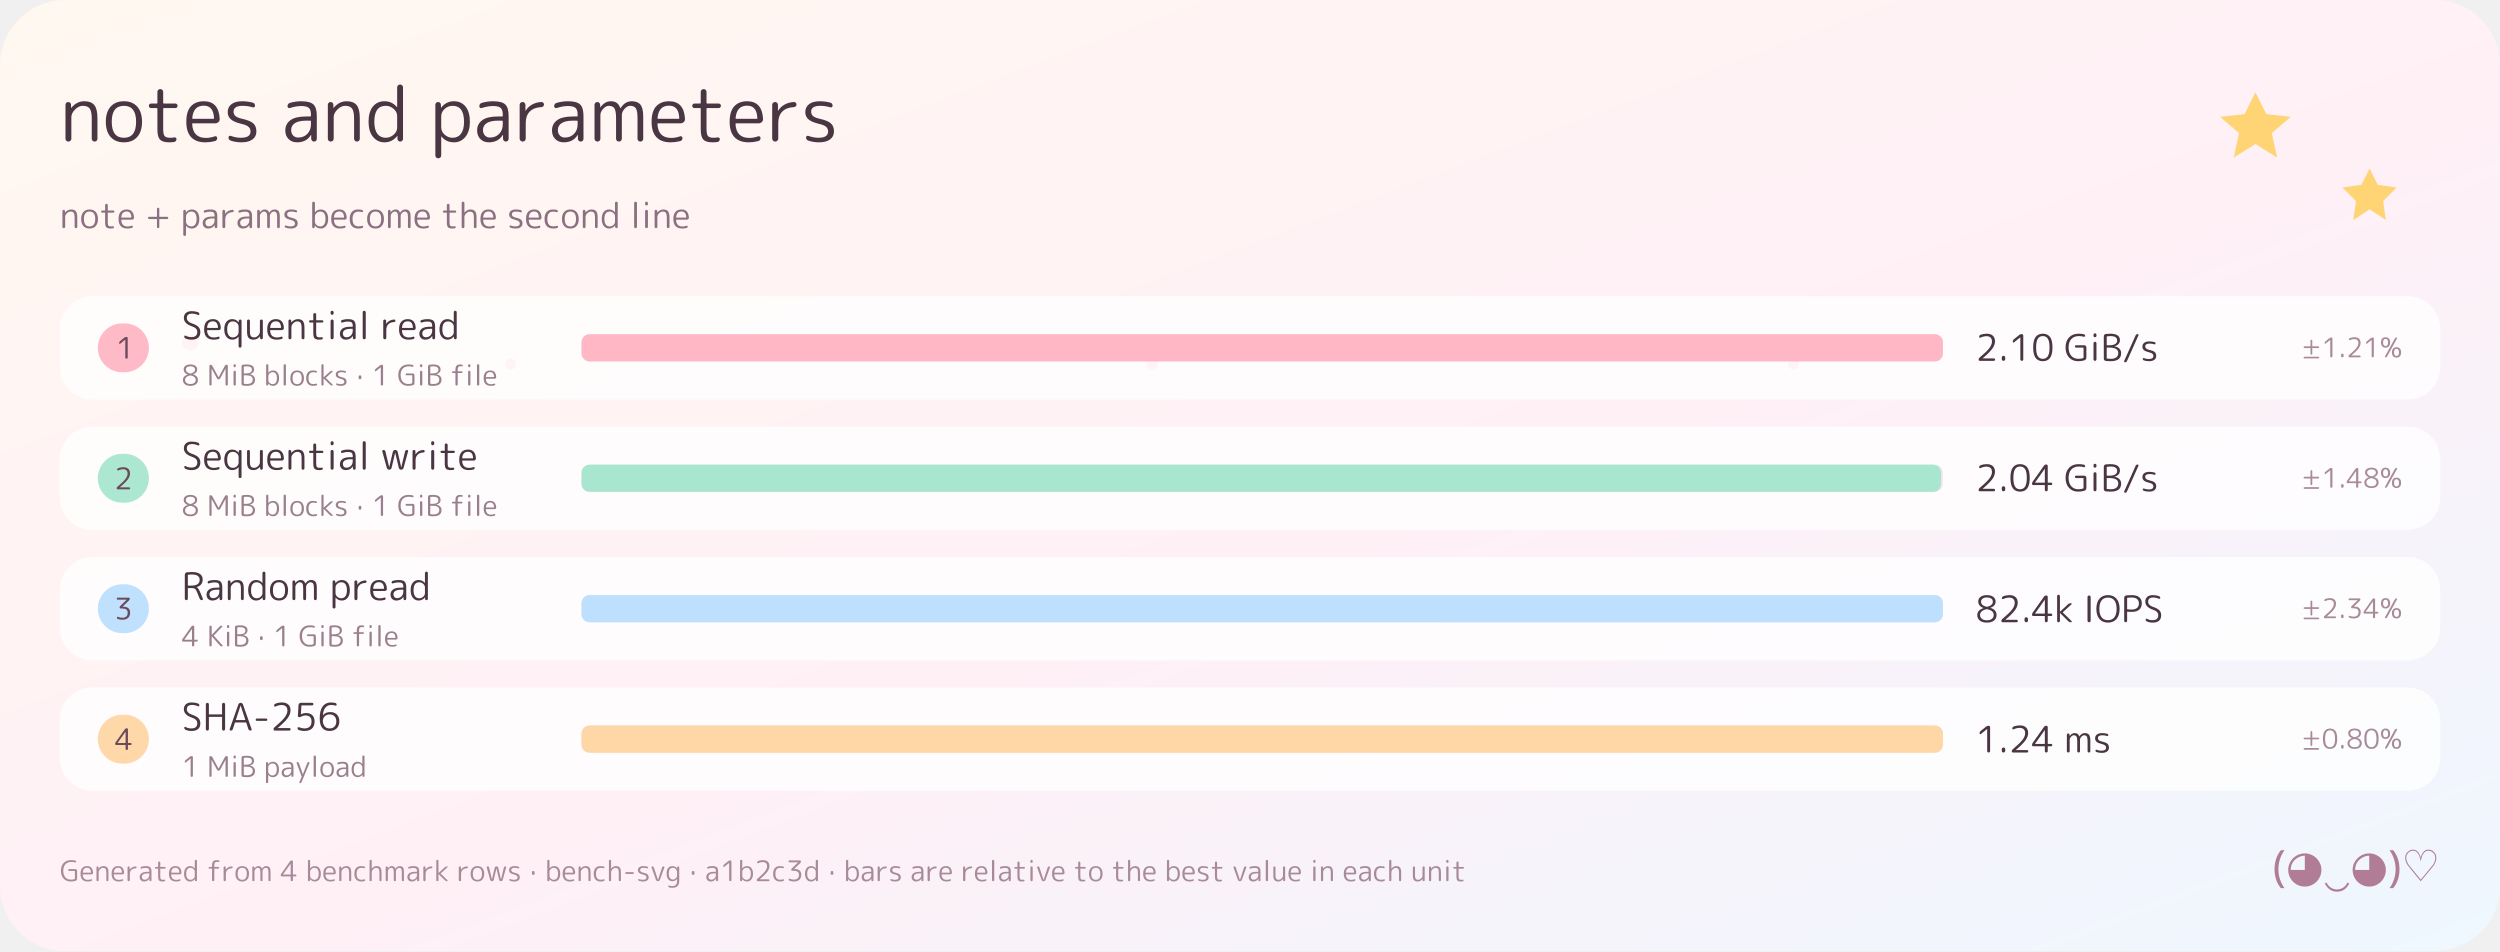
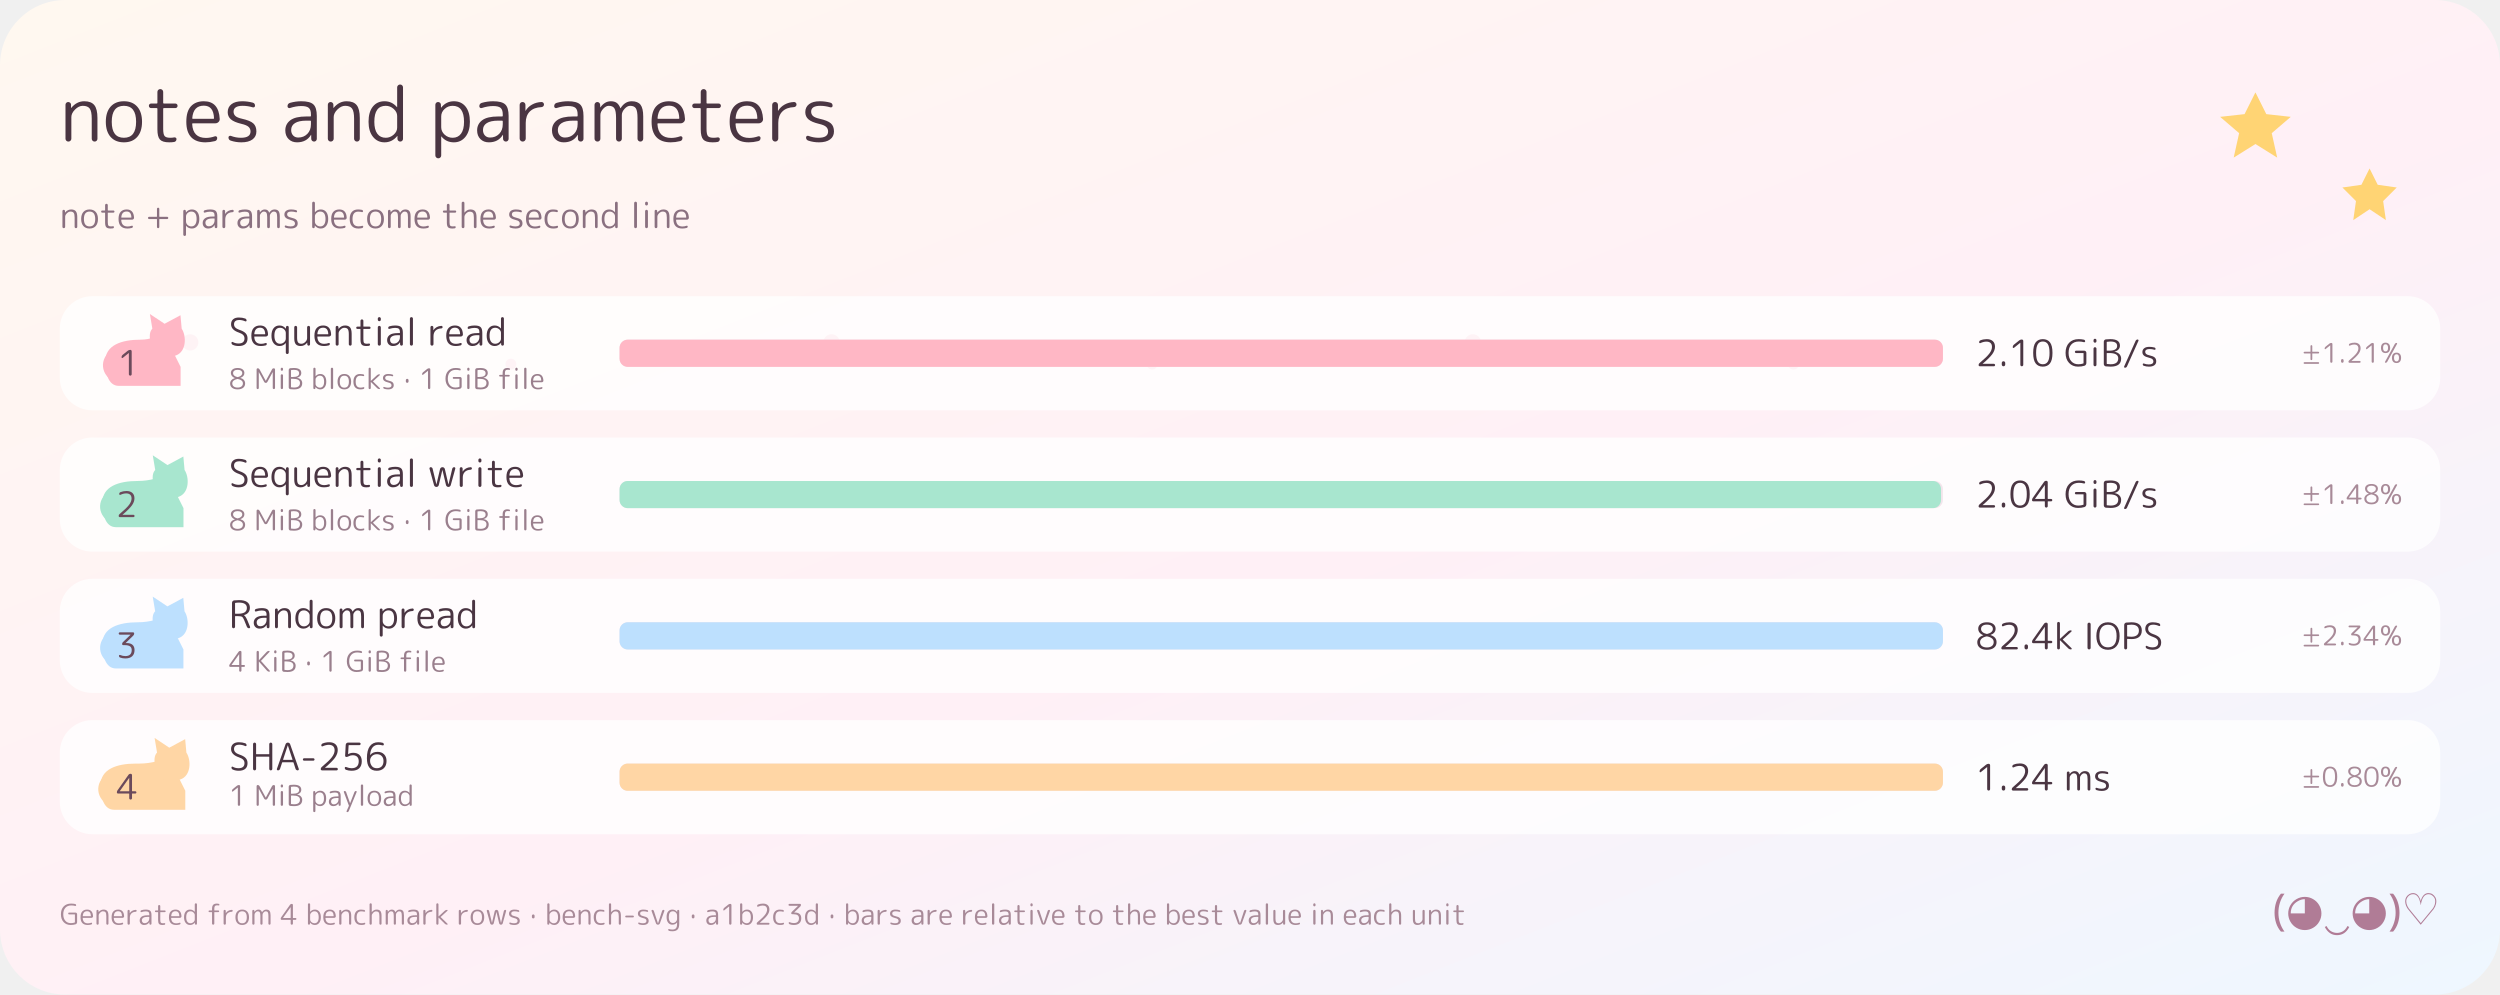
- <svg xmlns="http://www.w3.org/2000/svg" width="920" height="350" viewBox="0 0 920 350" role="img" aria-label="notes and parameters">
+ <svg xmlns="http://www.w3.org/2000/svg" width="920" height="366" viewBox="0 0 920 366" role="img" aria-label="notes and parameters">
  <defs>
    <path id="g0" d="M140.5 11Q129 0 113 0Q97 0 86 11Q75 22 75 38L75 484Q75 499 85.5 509.5Q96 520 111 520Q126 520 137 509.5Q148 499 148 484L148 443Q148 442 149 442Q150 442 151 443Q223 530 322 530Q413 530 454 479Q495 428 495 310L495 38Q495 22 484.5 11Q474 0 458 0Q442 0 431 11Q420 22 420 38L420 300Q420 399 393 434.5Q366 470 302 470Q250 470 201 421.5Q152 373 152 322L152 38Q152 22 140.5 11Z" />
    <path id="g1" d="M438 260Q438 470 278 470Q118 470 118 260Q118 50 278 50Q438 50 438 260ZM453 61Q390 -10 278 -10Q166 -10 103 61Q40 132 40 260Q40 388 103 459Q166 530 278 530Q390 530 453 459Q516 388 516 260Q516 132 453 61Z" />
    <path id="g2" d="M80 440Q67 440 58.5 448.5Q50 457 50 470Q50 483 58.5 491.5Q67 500 80 500L153 500Q162 500 162 509L162 652Q162 668 173 679Q184 690 200 690Q216 690 227 679Q238 668 238 652L238 509Q238 500 247 500L397 500Q410 500 418.5 491.5Q427 483 427 470Q427 457 418.5 448.5Q410 440 397 440L247 440Q238 440 238 431L238 167Q238 95 257 72.5Q276 50 330 50Q362 50 383 55Q394 57 403.5 50.5Q413 44 413 33Q413 19 404.5 8Q396 -3 383 -5Q357 -10 317 -10Q229 -10 195.5 26.5Q162 63 162 160L162 431Q162 440 153 440Z" />
    <path id="g3" d="M270 472Q131 472 118 307Q118 299 127 299L396 299Q404 299 404 307Q398 472 270 472ZM291 -10Q168 -10 104 57.5Q40 125 40 260Q40 399 101.5 464.5Q163 530 270 530Q467 530 479 297Q480 273 462.5 256.5Q445 240 421 240L125 240Q117 240 117 231Q126 48 298 48Q355 48 415 69Q426 73 436 66.5Q446 60 446 48Q446 14 415 6Q351 -10 291 -10Z" />
    <path id="g4" d="M240 233Q143 256 101.5 292.5Q60 329 60 387Q60 453 109.5 491.5Q159 530 251 530Q320 530 388 512Q419 504 419 471Q419 459 410 453Q401 447 389 450Q323 470 257 470Q137 470 137 393Q137 359 161 336.5Q185 314 248 300Q356 276 396.5 239Q437 202 437 133Q437 66 385.5 28Q334 -10 240 -10Q167 -10 101 12Q70 22 70 55Q70 66 80 72.5Q90 79 101 75Q166 50 234 50Q360 50 360 133Q360 169 334.5 193Q309 217 240 233Z" />
    <path id="g6" d="M327 275Q228 275 177.5 243Q127 211 127 153Q127 108 152.5 80.5Q178 53 220 53Q292 53 339.5 101Q387 149 387 228L387 266Q387 275 378 275ZM204 -10Q136 -10 93 33Q50 76 50 147Q50 230 116 280Q182 330 327 330L378 330Q387 330 387 338L387 357Q387 418 359 442.5Q331 467 260 467Q191 467 111 441Q99 437 89 444Q79 451 79 464Q79 499 112 509Q186 530 260 530Q375 530 419.5 488Q464 446 464 337L464 36Q464 21 453.5 10.5Q443 0 428 0Q413 0 402 10.5Q391 21 391 36L390 88Q390 89 389 89Q387 89 387 87Q328 -10 204 -10Z" />
    <path id="g7" d="M271 470Q121 470 121 260Q121 156 160.5 103Q200 50 271 50Q329 50 375 90.5Q421 131 421 183L421 337Q421 388 375.5 429Q330 470 271 470ZM255 -10Q162 -10 103.5 62.5Q45 135 45 260Q45 389 101.5 459.5Q158 530 255 530Q353 530 418 453Q419 452 420 452Q421 452 421 453L421 712Q421 728 432.5 739Q444 750 460 750Q476 750 487 739Q498 728 498 712L498 36Q498 21 487.5 10.5Q477 0 462 0Q447 0 436 10.5Q425 21 425 36L425 73Q425 74 424 74Q423 74 422 73Q355 -10 255 -10Z" />
    <path id="g8" d="M152 331L152 189Q152 132 197 91Q242 50 302 50Q373 50 412.5 103.5Q452 157 452 260Q452 470 302 470Q241 470 196.5 428.5Q152 387 152 331ZM141 -209Q130 -220 114 -220Q98 -220 86.5 -209Q75 -198 75 -182L75 484Q75 499 85.5 509.5Q96 520 111 520Q126 520 137 509.5Q148 499 148 484L149 446Q149 445 150 445L152 447Q218 530 319 530Q416 530 472.5 459.5Q529 389 529 260Q529 135 470.5 62.5Q412 -10 319 -10Q217 -10 155 67Q154 68 153 68Q152 68 152 67L152 -182Q152 -198 141 -209Z" />
    <path id="g9" d="M143.5 12Q132 0 115 0Q98 0 86.5 12Q75 24 75 40L75 482Q75 498 86 509Q97 520 113 520Q129 520 140 509Q151 498 151 482L151 405Q151 404 152 404Q154 404 154 406Q184 456 238.5 486.5Q293 517 361 520Q375 521 385 511Q395 501 395 487Q395 474 385.5 464Q376 454 362 453Q263 449 209 395.5Q155 342 155 246L155 40Q155 24 143.5 12Z" />
    <path id="g10" d="M141 11Q130 0 114 0Q98 0 86.5 11Q75 22 75 38L75 483Q75 498 86 509Q97 520 112 520Q127 520 138 509Q149 498 149 483L150 450Q150 449 151 449Q153 449 153 451Q210 530 289 530Q337 530 366.5 509Q396 488 415 439Q415 437 416 437Q418 437 418 439Q474 530 564 530Q644 530 679.5 484Q715 438 715 330L715 38Q715 22 704.5 11Q694 0 678 0Q662 0 651 11Q640 22 640 38L640 310Q640 403 618.5 436.5Q597 470 543 470Q506 470 470 430.5Q434 391 434 349L434 38Q434 22 423 11Q412 0 396 0Q380 0 369 11Q358 22 358 38L358 310Q358 403 336.5 436.5Q315 470 262 470Q225 470 188.5 430.5Q152 391 152 349L152 38Q152 22 141 11Z" />
    <path id="g11" d="M112 258Q99 258 89.5 267.5Q80 277 80 290Q80 303 89.5 312.5Q99 322 112 322L325 322Q334 322 334 330L334 547Q334 560 344 570Q354 580 367 580Q380 580 390 570Q400 560 400 547L400 330Q400 322 409 322L622 322Q635 322 644.5 312.5Q654 303 654 290Q654 277 644.5 267.5Q635 258 622 258L409 258Q400 258 400 250L400 33Q400 20 390 10Q380 0 367 0Q354 0 344 10Q334 20 334 33L334 250Q334 258 325 258Z" />
    <path id="g12" d="M157 337L157 183Q157 131 203 90.5Q249 50 307 50Q378 50 417.5 103Q457 156 457 260Q457 470 307 470Q248 470 202.5 429Q157 388 157 337ZM142 10.5Q131 0 116 0Q101 0 90.5 10.5Q80 21 80 36L80 712Q80 728 91 739Q102 750 118 750Q134 750 145.5 739Q157 728 157 712L157 453Q157 452 158 452Q159 452 160 453Q225 530 323 530Q420 530 476.5 459.5Q533 389 533 260Q533 135 474.5 62.5Q416 -10 323 -10Q223 -10 156 73Q155 74 154 74Q153 74 153 73L153 36Q153 21 142 10.5Z" />
    <path id="g13" d="M285 -10Q167 -10 103.5 58.5Q40 127 40 260Q40 392 101.5 461Q163 530 275 530Q327 530 385 519Q399 516 408.5 504.5Q418 493 418 478Q418 466 407.5 459Q397 452 385 455Q334 468 280 468Q120 468 120 260Q120 152 162 102Q204 52 290 52Q346 52 392 67Q403 71 413 64Q423 57 423 45Q423 30 414 18Q405 6 390 2Q343 -10 285 -10Z" />
    <path id="g14" d="M146 11Q135 0 119 0Q103 0 91.5 11Q80 22 80 38L80 712Q80 728 91.5 739Q103 750 119 750Q135 750 146 739Q157 728 157 712L157 442Q157 441 158 441Q159 441 160 442Q232 530 327 530Q418 530 459 479.5Q500 429 500 310L500 38Q500 22 489.5 11Q479 0 463 0Q447 0 436 11Q425 22 425 38L425 297Q425 398 398.5 432.5Q372 467 307 467Q255 467 206 417.5Q157 368 157 316L157 38Q157 22 146 11Z" />
    <path id="g15" d="M183.5 12Q172 0 155 0Q138 0 126.5 12Q115 24 115 40L115 710Q115 726 126.5 738Q138 750 155 750Q172 750 183.5 738Q195 726 195 710L195 40Q195 24 183.5 12Z" />
    <path id="g16" d="M183.5 12Q172 0 155 0Q138 0 126.5 12Q115 24 115 40L115 480Q115 496 126.5 508Q138 520 155 520Q172 520 183.5 508Q195 496 195 480L195 40Q195 24 183.5 12ZM183.5 654.5Q172 643 155 643Q138 643 126.5 654.5Q115 666 115 683L115 710Q115 726 126.5 738Q138 750 155 750Q172 750 183.5 738Q195 726 195 710L195 683Q195 666 183.5 654.5Z" />
    <path id="g17" d="M267 343Q60 413 60 562Q60 646 114 693Q168 740 265 740Q355 740 432 713Q448 707 458 692.5Q468 678 468 660Q468 647 457 640.5Q446 634 434 639Q353 675 271 675Q211 675 174.5 647Q138 619 138 562Q138 464 269 420Q393 379 443 326Q493 273 493 190Q493 92 434 41Q375 -10 261 -10Q175 -10 106 21Q71 37 71 77Q71 90 82 96Q93 102 104 96Q172 57 255 57Q413 57 413 190Q413 244 379 280Q345 316 267 343Z" />
    <path id="g18" d="M272 470Q122 470 122 260Q122 157 161.5 103.5Q201 50 272 50Q332 50 377 91Q422 132 422 189L422 331Q422 387 377.5 428.5Q333 470 272 470ZM255 -10Q162 -10 103.5 62.5Q45 135 45 260Q45 389 101.5 459.5Q158 530 255 530Q356 530 422 447L424 445Q425 445 425 446L426 484Q426 499 437 509.5Q448 520 463 520Q478 520 488.5 509.5Q499 499 499 484L499 -182Q499 -198 487.5 -209Q476 -220 460 -220Q444 -220 433 -209Q422 -198 422 -182L422 67Q422 68 421 68Q420 68 419 67Q357 -10 255 -10Z" />
    <path id="g19" d="M238 -10Q151 -10 110.5 38Q70 86 70 197L70 482Q70 498 80.5 509Q91 520 107 520Q123 520 134 509Q145 498 145 482L145 207Q145 117 172 83.5Q199 50 258 50Q312 50 360 96.5Q408 143 408 198L408 482Q408 498 419.5 509Q431 520 447 520Q463 520 474 509Q485 498 485 482L485 36Q485 21 474.5 10.5Q464 0 449 0Q434 0 423 10.5Q412 21 412 36L412 77Q412 78 411 78Q410 78 409 77Q340 -10 238 -10Z" />
    <path id="g20" d="M298 355Q212 336 167.5 296Q123 256 123 200Q123 132 173 93Q223 54 310 54Q397 54 446 93.5Q495 133 495 200Q495 319 316 355Q307 356 298 355ZM150 558Q150 510 189.5 474Q229 438 302 422Q310 421 318 422Q391 438 431.5 474.5Q472 511 472 558Q472 613 429.5 644.5Q387 676 310 676Q234 676 192 644.5Q150 613 150 558ZM503 46Q433 -10 310 -10Q187 -10 117 46Q47 102 47 197Q47 261 89.5 310.5Q132 360 212 385Q213 385 213 387Q213 388 212 388Q146 413 109.5 459.5Q73 506 73 565Q73 644 136.5 692Q200 740 310 740Q420 740 483.5 692Q547 644 547 565Q547 445 408 395Q407 395 407 393Q407 392 408 392Q573 341 573 197Q573 102 503 46Z" />
    <path id="g21" d="M150.5 11.5Q139 0 123 0Q107 0 96 11.5Q85 23 85 39L85 689Q85 706 96.5 718Q108 730 125 730Q166 730 186 694L405 291Q405 290 407 290Q408 290 408 291L627 693Q646 730 689 730Q706 730 718.5 717.5Q731 705 731 688L731 40Q731 24 719.5 12Q708 0 691 0Q674 0 662.5 12Q651 24 651 40L651 595Q651 596 650 596Q649 596 649 595L462 250Q444 217 407 217Q370 217 352 250L164 595Q164 596 163 596Q162 596 162 595L162 39Q162 23 150.5 11.5Z" />
    <path id="g22" d="M165 352L165 73Q165 64 172 63Q222 55 271 55Q479 55 479 217Q479 361 231 361L173 361Q165 361 165 352ZM165 657L165 433Q165 425 173 425L231 425Q449 425 449 553Q449 615 404 645Q359 675 261 675Q218 675 173 667Q165 665 165 657ZM141 -3Q117 0 101 18.5Q85 37 85 62L85 668Q85 693 100.5 711.5Q116 730 140 733Q195 740 261 740Q525 740 525 563Q525 502 484.5 457.5Q444 413 375 398Q374 398 374 397Q374 396 376 396Q462 382 510 331.5Q558 281 558 210Q558 -10 271 -10Q200 -10 141 -3Z" />
    <path id="g23" d="M145 11Q134 0 118 0Q102 0 91 11Q80 22 80 38L80 712Q80 728 91 739Q102 750 118 750Q134 750 145 739Q156 728 156 712L156 289Q156 288 157 288L159 289L375 488Q409 520 457 520Q470 520 474.5 508Q479 496 470 488L238 276Q232 270 237 264L473 33Q481 25 476 12.5Q471 0 459 0Q412 0 379 33L159 251Q158 252 157 252Q156 252 156 251L156 38Q156 22 145 11Z" />
    <path id="g24" d="M175.5 234Q162 220 142 220Q122 220 108.5 234Q95 248 95 267L95 313Q95 332 108.5 346Q122 360 142 360Q162 360 175.5 346Q189 332 189 313L189 267Q189 248 175.5 234Z" />
    <path id="g25" d="M144 503Q134 495 122 500.5Q110 506 110 519Q110 563 144 591L286 705Q317 730 357 730Q374 730 385.5 718Q397 706 397 690L397 40Q397 24 385.5 12Q374 0 357 0Q340 0 328.5 12Q317 24 317 40L317 640Q317 641 316 641L314 640Z" />
    <path id="g26" d="M380 -10Q230 -10 135 91.5Q40 193 40 365Q40 539 136 639.5Q232 740 397 740Q476 740 540 725Q555 722 564.5 709.5Q574 697 574 682Q574 669 563 661Q552 653 539 657Q474 675 404 675Q271 675 196.5 593.5Q122 512 122 365Q122 222 194.5 138.5Q267 55 387 55Q460 55 522 76Q530 79 530 88L530 352Q530 361 522 361L326 361Q312 361 303 370.5Q294 380 294 393Q294 406 303 415.5Q312 425 326 425L550 425Q573 425 590 408Q607 391 607 368L607 91Q607 65 592.5 43.5Q578 22 554 14Q478 -10 380 -10Z" />
    <path id="g27" d="M85 440Q72 440 63.5 448.5Q55 457 55 470Q55 483 63.5 491.5Q72 500 85 500L169 500Q178 500 178 509L178 557Q178 653 218.5 696.5Q259 740 348 740Q381 740 409 733Q422 730 430 719.5Q438 709 438 695Q438 684 429 677.5Q420 671 410 674Q386 680 361 680Q303 680 280.5 654.5Q258 629 258 560L258 509Q258 500 267 500L398 500Q411 500 419.5 491.5Q428 483 428 470Q428 457 419.5 448.5Q411 440 398 440L267 440Q258 440 258 431L258 40Q258 24 246 12Q234 0 218 0Q202 0 190 12Q178 24 178 40L178 431Q178 440 169 440Z" />
    <path id="g28" d="M471 685.5Q530 631 530 533Q530 435 459 334.5Q388 234 194 69Q193 69 193 68Q193 67 194 67L500 67Q513 67 523 57Q533 47 533 33Q533 20 523.5 10Q514 0 500 0L117 0Q103 0 93 10Q83 20 83 33Q83 67 109 88Q306 253 377 347.5Q448 442 448 527Q448 598 409 635Q370 672 295 672Q219 672 133 632Q121 627 109.5 633.5Q98 640 98 653Q98 693 134 708Q215 740 305 740Q412 740 471 685.5Z" />
    <path id="g29" d="M175.5 14Q162 0 142 0Q122 0 108.5 14Q95 28 95 47L95 90Q95 110 108.5 123.5Q122 137 142 137Q162 137 175.5 123.5Q189 110 189 90L189 47Q189 28 175.5 14Z" />
    <path id="g30" d="M447.5 601.5Q402 675 310 675Q218 675 172.5 601.5Q127 528 127 365Q127 202 172.5 128.5Q218 55 310 55Q402 55 447.5 128.5Q493 202 493 365Q493 528 447.5 601.5ZM504 77Q435 -10 310 -10Q185 -10 116 77Q47 164 47 365Q47 566 116 653Q185 740 310 740Q435 740 504 653Q573 566 573 365Q573 164 504 77Z" />
    <path id="g31" d="M65 -40Q51 -40 44 -29Q37 -18 42 -5L355 695Q363 711 377.5 720.5Q392 730 409 730Q423 730 430 719Q437 708 432 695L119 -5Q111 -21 96.5 -30.5Q82 -40 65 -40Z" />
    <path id="g32" d="M122 -40Q108 -40 99 -31Q90 -22 90 -8Q90 5 99.5 14Q109 23 122 23L632 23Q646 23 655 14Q664 5 664 -8Q664 -21 654.5 -30.5Q645 -40 632 -40ZM122 342Q108 342 99 351Q90 360 90 373Q90 386 99.5 395.5Q109 405 122 405L335 405Q344 405 344 414L344 617Q344 630 354 640Q364 650 377 650Q390 650 400 640Q410 630 410 617L410 414Q410 405 419 405L632 405Q645 405 654.5 395.5Q664 386 664 373Q664 360 654.5 351Q645 342 632 342L419 342Q410 342 410 333L410 130Q410 116 400 106.5Q390 97 377 97Q364 97 354 106.5Q344 116 344 130L344 333Q344 342 335 342Z" />
    <path id="g33" d="M610 730Q624 730 631 718Q638 706 631 694L270 36Q250 0 210 0Q196 0 189 12Q182 24 189 36L550 694Q570 730 610 730ZM612 50Q703 50 703 182Q703 313 612 313Q520 313 520 182Q520 50 612 50ZM487.5 323Q532 373 612 373Q692 373 736 323Q780 273 780 182Q780 91 736 40.5Q692 -10 612 -10Q532 -10 487.5 40.5Q443 91 443 182Q443 273 487.5 323ZM208 680Q117 680 117 548Q117 417 208 417Q300 417 300 548Q300 680 208 680ZM332.5 407Q288 357 208 357Q128 357 84 407Q40 457 40 548Q40 639 84 689.5Q128 740 208 740Q288 740 332.5 689.5Q377 639 377 548Q377 457 332.5 407Z" />
    <path id="g34" d="M169 48L50 480Q46 495 55.5 507.5Q65 520 81 520Q99 520 113.5 509Q128 498 132 480L231 67Q231 66 232 66Q233 66 233 67L327 470Q333 492 350.5 506Q368 520 390.5 520Q413 520 431 506Q449 492 454 470L547 67Q547 66 549 66Q550 66 550 67L649 481Q654 498 667.5 509Q681 520 699 520Q714 520 723 507.5Q732 495 728 481L609 48Q603 27 585.5 13.5Q568 0 546.5 0Q525 0 507.5 14Q490 28 484 49L390 446Q390 447 389 447Q388 447 388 446L294 49Q289 28 271.5 14Q254 0 232.5 0Q211 0 193 13.5Q175 27 169 48Z" />
    <path id="g35" d="M97 238L97 236Q97 235 98 235L356 235Q365 235 365 244L365 612Q365 613 364 613Q362 613 362 612ZM48 170Q34 170 24.5 180Q15 190 15 203Q15 235 34 262L342 698Q364 730 404 730Q421 730 432.5 718.5Q444 707 444 691L444 244Q444 235 452 235L536 235Q550 235 559 225.5Q568 216 568 203Q568 189 558.5 179.5Q549 170 536 170L452 170Q444 170 444 161L444 39Q444 23 432.5 11.5Q421 0 404 0Q388 0 376.5 11Q365 22 365 39L365 161Q365 170 356 170Z" />
    <path id="g36" d="M165 657L165 391Q165 382 174 382L245 382Q364 382 420 420.5Q476 459 476 535Q476 675 265 675Q220 675 174 667Q165 665 165 657ZM153.5 12Q142 0 125 0Q108 0 96.5 12Q85 24 85 40L85 668Q85 693 101 711.5Q117 730 141 733Q200 740 272 740Q412 740 483.5 688.5Q555 637 555 542Q555 466 514.5 415.5Q474 365 399 346Q398 346 398 344Q398 343 399 343Q442 318 487 213L559 38Q565 25 556.5 12.5Q548 0 533 0Q514 0 498.5 11Q483 22 476 39L406 211Q376 283 349.5 300.5Q323 318 245 318L174 318Q165 318 165 310L165 40Q165 24 153.5 12Z" />
    <path id="g37" d="M153.5 12Q142 0 125 0Q108 0 96.5 12Q85 24 85 40L85 690Q85 706 96.5 718Q108 730 125 730Q142 730 153.5 718Q165 706 165 690L165 406Q165 405 166 405L168 405L439 695Q472 730 520 730Q534 730 539.5 717.5Q545 705 535 695L243 386Q237 380 242 374L546 36Q555 26 549 13Q543 0 530 0Q481 0 450 36L168 355Q167 356 166 356Q165 356 165 354L165 40Q165 24 153.5 12Z" />
    <path id="g38" d="M188.5 12.5Q176 0 158 0Q140 0 127.5 12.5Q115 25 115 43L115 687Q115 705 127.5 717.5Q140 730 158 730Q176 730 188.5 717.5Q201 705 201 687L201 43Q201 25 188.5 12.5Z" />
    <path id="g39" d="M531.5 595Q471 673 357 673Q243 673 182.5 595Q122 517 122 365Q122 213 182.5 135Q243 57 357 57Q471 57 531.5 135Q592 213 592 365Q592 517 531.5 595ZM589.5 88.5Q505 -10 357 -10Q209 -10 124.5 88.5Q40 187 40 365Q40 543 124.5 641.5Q209 740 357 740Q505 740 589.5 641.5Q674 543 674 365Q674 187 589.5 88.5Z" />
    <path id="g40" d="M165 657L165 363Q165 355 174 353Q222 346 282 346Q381 346 433.5 389Q486 432 486 512Q486 592 434.5 633.5Q383 675 282 675Q228 675 174 667Q165 665 165 657ZM153.5 12Q142 0 125 0Q108 0 96.5 12Q85 24 85 40L85 668Q85 692 101 710.5Q117 729 141 732Q218 740 288 740Q424 740 494.5 682.5Q565 625 565 518Q565 402 494 342Q423 282 288 282Q234 282 174 287Q165 287 165 280L165 40Q165 24 153.5 12Z" />
    <path id="g41" d="M118 663Q105 663 95 673Q85 683 85 697Q85 710 94.5 720Q104 730 118 730L490 730Q504 730 513.5 720Q523 710 523 697Q523 663 500 640L284 429L284 427Q284 426 285 426L314 426Q420 426 476.5 375Q533 324 533 227Q533 113 465.5 51.5Q398 -10 273 -10Q196 -10 128 14Q92 27 92 66Q92 79 103 86Q114 93 126 88Q199 57 273 57Q361 57 407 100Q453 143 453 227Q453 298 405.5 332.5Q358 367 254 367L212 367Q199 367 190 376Q181 385 181 398Q181 429 203 451L420 661L420 662Q420 663 419 663Z" />
    <path id="g42" d="M153.5 12Q142 0 125 0Q108 0 96.5 12Q85 24 85 40L85 690Q85 706 96.5 718Q108 730 125 730Q142 730 153.5 718Q165 706 165 690L165 433Q165 425 173 425L503 425Q511 425 511 433L511 690Q511 706 522.5 718Q534 730 551 730Q568 730 579.5 718Q591 706 591 690L591 40Q591 24 579.5 12Q568 0 551 0Q534 0 522.5 12Q511 24 511 40L511 352Q511 361 503 361L173 361Q165 361 165 352L165 40Q165 24 153.5 12Z" />
    <path id="g43" d="M321 657L199 285Q198 282 200 279.5Q202 277 205 277L440 277Q443 277 444.5 279.5Q446 282 446 285L324 657Q324 658 323 658Q321 658 321 657ZM64 0Q49 0 40 12.5Q31 25 36 39L264 688Q271 707 287.5 718.5Q304 730 324 730Q344 730 360.5 718.5Q377 707 384 688L611 40Q616 25 607 12.5Q598 0 583 0Q563 0 547.5 11.5Q532 23 526 41L473 205Q470 213 461 213L184 213Q176 213 173 205L118 39Q112 21 97.5 10.5Q83 0 64 0Z" />
    <path id="g44" d="M111 255Q98 255 89 264.5Q80 274 80 287Q80 300 89 309Q98 318 111 318L355 318Q368 318 377 309Q386 300 386 287Q386 274 377 264.5Q368 255 355 255Z" />
    <path id="g45" d="M130 14Q95 27 95 66Q95 79 106 86.5Q117 94 129 89Q209 57 273 57Q366 57 414 103.5Q462 150 462 240Q462 317 421 357.5Q380 398 303 398Q248 398 201 372Q165 352 137 352Q123 352 113 362.5Q103 373 104 387L120 673Q122 697 139 713.5Q156 730 180 730L478 730Q492 730 502 720Q512 710 512 697Q512 684 502 673.5Q492 663 478 663L205 663Q196 663 196 655L182 428Q182 427 183 427L185 427Q243 462 317 462Q424 462 483 404Q542 346 542 240Q542 118 473.5 54Q405 -10 273 -10Q198 -10 130 14Z" />
    <path id="g46" d="M320 425Q241 425 190.5 376.5Q140 328 140 253Q140 178 184 117.5Q228 57 317 57Q400 57 446.5 106Q493 155 493 247Q493 328 445.5 376.5Q398 425 320 425ZM317 -10Q57 -10 57 320Q57 531 134.5 635.5Q212 740 355 740Q411 740 469 726Q484 722 493 709.5Q502 697 502 681Q502 668 491.5 660.5Q481 653 469 657Q417 673 355 673Q263 673 205.5 603.5Q148 534 141 403Q141 402 142 402Q144 402 144 403Q205 487 337 487Q445 487 509 421.5Q573 356 573 247Q573 127 503.5 58.5Q434 -10 317 -10Z" />
    <path id="g47" d="M216 12L41 482Q36 496 44.5 508Q53 520 68 520Q86 520 100.5 509.5Q115 499 121 482L258 93Q258 92 259 92Q261 92 261 93L412 484Q418 500 432.5 510Q447 520 465 520Q479 520 486.5 508.5Q494 497 489 484L214 -184Q207 -200 192.5 -210Q178 -220 160 -220Q146 -220 139 -208.5Q132 -197 137 -184L216 -4Q219 4 216 12Z" />
    <path id="g48" d="M196 49L41 481Q36 495 44.5 507.5Q53 520 68 520Q87 520 102 509Q117 498 123 480L265 46Q265 45 266 45Q268 45 268 46L410 482Q415 499 430 509.5Q445 520 463 520Q478 520 486.5 508Q495 496 490 482L334 49Q326 27 307 13.5Q288 0 265 0Q242 0 222.5 13.5Q203 27 196 49Z" />
    <path id="g49" d="M267 470Q122 470 122 267Q122 166 160.5 113Q199 60 267 60Q325 60 368.5 103Q412 146 412 206L412 322Q412 382 368.5 426Q325 470 267 470ZM247 0Q156 0 100.5 70.5Q45 141 45 267Q45 400 100.5 465Q156 530 247 530Q348 530 412 447Q413 446 414 446Q415 446 415 447L416 484Q416 499 426.5 509.5Q437 520 452 520Q467 520 477.5 509.5Q488 499 488 484L488 30Q488 -105 430 -167.5Q372 -230 248 -230Q186 -230 134 -217Q102 -209 102 -175Q102 -163 111.5 -155.5Q121 -148 132 -152Q188 -170 248 -170Q335 -170 373.5 -124Q412 -78 412 27L412 76Q412 77 411 77Q410 77 409 76Q348 0 247 0Z" />
    <linearGradient id="bg" x1="0" y1="0" x2="1" y2="1">
      <stop offset="0" stop-color="#FFF8F0" />
      <stop offset="0.55" stop-color="#FFF0F6" />
      <stop offset="1" stop-color="#EEF7FF" />
    </linearGradient>
    <filter id="shadow" x="-20%" y="-20%" width="140%" height="140%">
      <feDropShadow dx="0" dy="2" stdDeviation="3" flood-color="#C084A0" flood-opacity="0.18" />
    </filter>
  </defs>
-   <rect width="920" height="350" rx="24" fill="url(#bg)" />
+   <rect width="920" height="366" rx="24" fill="url(#bg)" />
  <g filter="url(#shadow)">
-     <rect width="920" height="350" rx="24" fill="transparent" />
+     <rect width="920" height="366" rx="24" fill="transparent" />
  </g>
  <path d="M 830 34 l 4 8 9 1 -7 6 2 9 -8 -5 -8 5 2 -9 -7 -6 9 -1 z" fill="#FFD166" fill-opacity="0.9" />
  <path d="M 872 62 l 3 6 7 1 -5 5 1 7 -6 -4 -6 4 1 -7 -5 -5 7 -1 z" fill="#FFD166" fill-opacity="0.9" />
  <circle cx="70" cy="126" r="3" fill="#F4A7B9" fill-opacity="0.55" />
  <circle cx="188" cy="134" r="2" fill="#F4A7B9" fill-opacity="0.55" />
  <circle cx="306" cy="126" r="3" fill="#F4A7B9" fill-opacity="0.55" />
  <circle cx="424" cy="134" r="2" fill="#F4A7B9" fill-opacity="0.55" />
  <circle cx="542" cy="126" r="3" fill="#F4A7B9" fill-opacity="0.55" />
  <circle cx="660" cy="134" r="2" fill="#F4A7B9" fill-opacity="0.55" />
  <g transform="translate(22.00 52.10) scale(0.028 -0.028)" fill="#4A3542">
    <use href="#g0" x="0.0" />
    <use href="#g1" x="565.0" />
    <use href="#g2" x="1121.0" />
    <use href="#g3" x="1623.0" />
    <use href="#g4" x="2147.0" />
    <use href="#g5" x="2644.0" />
    <use href="#g6" x="2914.0" />
    <use href="#g0" x="3448.0" />
    <use href="#g7" x="4013.0" />
    <use href="#g5" x="4591.0" />
    <use href="#g8" x="4861.0" />
    <use href="#g6" x="5435.0" />
    <use href="#g9" x="5969.0" />
    <use href="#g6" x="6419.0" />
    <use href="#g10" x="6953.0" />
    <use href="#g3" x="7738.0" />
    <use href="#g2" x="8262.0" />
    <use href="#g3" x="8764.0" />
    <use href="#g9" x="9288.0" />
    <use href="#g4" x="9738.0" />
  </g>
  <g transform="translate(22.00 83.97) scale(0.013 -0.013)" fill="#8A7080">
    <use href="#g0" x="0.0" />
    <use href="#g1" x="565.0" />
    <use href="#g2" x="1121.0" />
    <use href="#g3" x="1623.0" />
    <use href="#g5" x="2147.0" />
    <use href="#g11" x="2417.0" />
    <use href="#g5" x="3151.0" />
    <use href="#g8" x="3421.0" />
    <use href="#g6" x="3995.0" />
    <use href="#g9" x="4529.0" />
    <use href="#g6" x="4979.0" />
    <use href="#g10" x="5513.0" />
    <use href="#g4" x="6298.0" />
    <use href="#g5" x="6795.0" />
    <use href="#g12" x="7065.0" />
    <use href="#g3" x="7643.0" />
    <use href="#g13" x="8167.0" />
    <use href="#g1" x="8660.0" />
    <use href="#g10" x="9216.0" />
    <use href="#g3" x="10001.0" />
    <use href="#g5" x="10525.0" />
    <use href="#g2" x="10795.0" />
    <use href="#g14" x="11297.0" />
    <use href="#g3" x="11867.0" />
    <use href="#g5" x="12391.0" />
    <use href="#g4" x="12661.0" />
    <use href="#g3" x="13158.0" />
    <use href="#g13" x="13682.0" />
    <use href="#g1" x="14175.0" />
    <use href="#g0" x="14731.0" />
    <use href="#g7" x="15296.0" />
    <use href="#g5" x="15874.0" />
    <use href="#g15" x="16144.0" />
    <use href="#g16" x="16454.0" />
    <use href="#g0" x="16764.0" />
    <use href="#g3" x="17329.0" />
  </g>
  <g>
-     <rect x="22.0" y="109.0" width="876.0" height="38.0" rx="12" fill="#FFFFFF" fill-opacity="0.78" />
-     <rect x="36.0" y="119.0" width="18.8" height="18.0" rx="9" fill="#FFB7C5" fill-opacity="0.95" />
-     <g transform="translate(42.62 132.01) scale(0.011 -0.011)" fill="#6B4A5B">
+     <rect x="22.0" y="109.0" width="876.0" height="42.0" rx="12" fill="#FFFFFF" fill-opacity="0.78" />
+     <g transform="translate(37.73 115.00) scale(1)">
+       <path d="M 6 24 C 2 24 0 19 3 16" fill="none" stroke="#FFB7C5" stroke-width="2.8" stroke-linecap="round" />
+       <path d="M 6 27 C 2 27 1 22 1 18 C 1 12 7 10 14 10 L 14.00 10 C 17.93 10 19.73 8.6 22.73 8 L 28.73 20 L 28.73 27 Z" fill="#FFB7C5" />
+       <g transform="translate(23.73 10) scale(0.9) translate(-35 -10)">
+         <path d="M 29 5.5 L 28 -0.5 L 34 3.5 L 40.5 0 L 41 5.5 C 43 8.5 43 15 38.5 16.5 C 34 18 30 17 28.5 12 C 27.5 8.5 28 6.5 29 5.5 Z" fill="#FFB7C5" />
+       </g>
+     </g>
+     <g transform="translate(43.30 138.24) scale(0.013 -0.013)" fill="#6B4A5B">
      <use href="#g25" x="0.0" />
    </g>
-     <g transform="translate(66.82 124.86) scale(0.014 -0.014)" fill="#4A3542">
+     <g transform="translate(84.19 127.20) scale(0.014 -0.014)" fill="#4A3542">
      <use href="#g17" x="0.0" />
      <use href="#g3" x="553.0" />
      <use href="#g18" x="1077.0" />
      <use href="#g19" x="1651.0" />
      <use href="#g3" x="2211.0" />
      <use href="#g0" x="2735.0" />
      <use href="#g2" x="3300.0" />
      <use href="#g16" x="3802.0" />
      <use href="#g6" x="4112.0" />
      <use href="#g15" x="4646.0" />
      <use href="#g5" x="4956.0" />
      <use href="#g9" x="5226.0" />
      <use href="#g3" x="5676.0" />
      <use href="#g6" x="6200.0" />
      <use href="#g7" x="6734.0" />
    </g>
-     <g transform="translate(66.82 141.89) scale(0.0105 -0.0105)" fill="#9A7F8D">
+     <g transform="translate(84.19 143.19) scale(0.0105 -0.0105)" fill="#9A7F8D">
      <use href="#g20" x="0.0" />
      <use href="#g5" x="620.0" />
      <use href="#g21" x="890.0" />
      <use href="#g16" x="1706.0" />
      <use href="#g22" x="2016.0" />
      <use href="#g5" x="2614.0" />
      <use href="#g12" x="2884.0" />
      <use href="#g15" x="3462.0" />
      <use href="#g1" x="3772.0" />
      <use href="#g13" x="4328.0" />
      <use href="#g23" x="4821.0" />
      <use href="#g4" x="5344.0" />
      <use href="#g5" x="5841.0" />
      <use href="#g24" x="6111.0" />
      <use href="#g5" x="6395.0" />
      <use href="#g25" x="6665.0" />
      <use href="#g5" x="7285.0" />
      <use href="#g26" x="7555.0" />
      <use href="#g16" x="8242.0" />
      <use href="#g22" x="8552.0" />
      <use href="#g5" x="9150.0" />
      <use href="#g27" x="9420.0" />
      <use href="#g16" x="9928.0" />
      <use href="#g15" x="10238.0" />
      <use href="#g3" x="10548.0" />
    </g>
-     <rect x="214.0" y="123.0" width="501.0" height="10.0" rx="3" fill="#F3E5EC" />
-     <rect x="214.0" y="123.0" width="501.0" height="10.0" rx="3" fill="#FFB7C5" />
-     <g transform="translate(727.00 132.79) scale(0.0135 -0.0135)" fill="#4A3542">
+     <rect x="228.0" y="125.0" width="487.0" height="10.0" rx="3" fill="#F3E5EC" />
+     <rect x="228.0" y="125.0" width="487.0" height="10.0" rx="3" fill="#FFB7C5" />
+     <g transform="translate(727.00 134.79) scale(0.0135 -0.0135)" fill="#4A3542">
      <use href="#g28" x="0.0" />
      <use href="#g29" x="620.0" />
      <use href="#g25" x="904.0" />
      <use href="#g30" x="1524.0" />
      <use href="#g5" x="2144.0" />
      <use href="#g26" x="2414.0" />
      <use href="#g16" x="3101.0" />
      <use href="#g22" x="3411.0" />
      <use href="#g31" x="4009.0" />
      <use href="#g4" x="4488.0" />
    </g>
-     <g transform="translate(846.82 131.50) scale(0.01 -0.01)" fill="#A88A98">
+     <g transform="translate(846.82 133.50) scale(0.01 -0.01)" fill="#A88A98">
      <use href="#g32" x="0.0" />
      <use href="#g25" x="754.0" />
      <use href="#g29" x="1374.0" />
      <use href="#g28" x="1658.0" />
      <use href="#g25" x="2278.0" />
      <use href="#g33" x="2898.0" />
    </g>
  </g>
  <g>
-     <rect x="22.0" y="157.0" width="876.0" height="38.0" rx="12" fill="#FFFFFF" fill-opacity="0.78" />
-     <rect x="36.0" y="167.0" width="18.8" height="18.0" rx="9" fill="#A8E6CF" fill-opacity="0.95" />
-     <g transform="translate(42.02 180.07) scale(0.011 -0.011)" fill="#6B4A5B">
+     <rect x="22.0" y="161.0" width="876.0" height="42.0" rx="12" fill="#FFFFFF" fill-opacity="0.78" />
+     <g transform="translate(36.67 167.00) scale(1)">
+       <path d="M 6 24 C 2 24 0 19 3 16" fill="none" stroke="#A8E6CF" stroke-width="2.8" stroke-linecap="round" />
+       <path d="M 6 27 C 2 27 1 22 1 18 C 1 12 7 10 14 10 L 14.00 10 C 18.88 10 21.85 8.6 24.85 8 L 30.85 20 L 30.85 27 Z" fill="#A8E6CF" />
+       <g transform="translate(25.85 10) scale(0.9) translate(-35 -10)">
+         <path d="M 29 5.5 L 28 -0.5 L 34 3.5 L 40.5 0 L 41 5.5 C 43 8.5 43 15 38.5 16.5 C 34 18 30 17 28.5 12 C 27.5 8.5 28 6.5 29 5.5 Z" fill="#A8E6CF" />
+       </g>
+     </g>
+     <g transform="translate(42.59 190.31) scale(0.013 -0.013)" fill="#6B4A5B">
      <use href="#g28" x="0.0" />
    </g>
-     <g transform="translate(66.82 172.86) scale(0.014 -0.014)" fill="#4A3542">
+     <g transform="translate(84.19 179.20) scale(0.014 -0.014)" fill="#4A3542">
      <use href="#g17" x="0.0" />
      <use href="#g3" x="553.0" />
      <use href="#g18" x="1077.0" />
      <use href="#g19" x="1651.0" />
      <use href="#g3" x="2211.0" />
      <use href="#g0" x="2735.0" />
      <use href="#g2" x="3300.0" />
      <use href="#g16" x="3802.0" />
      <use href="#g6" x="4112.0" />
      <use href="#g15" x="4646.0" />
      <use href="#g5" x="4956.0" />
      <use href="#g34" x="5226.0" />
      <use href="#g9" x="5996.0" />
      <use href="#g16" x="6446.0" />
      <use href="#g2" x="6756.0" />
      <use href="#g3" x="7258.0" />
    </g>
-     <g transform="translate(66.82 189.89) scale(0.0105 -0.0105)" fill="#9A7F8D">
+     <g transform="translate(84.19 195.19) scale(0.0105 -0.0105)" fill="#9A7F8D">
      <use href="#g20" x="0.0" />
      <use href="#g5" x="620.0" />
      <use href="#g21" x="890.0" />
      <use href="#g16" x="1706.0" />
      <use href="#g22" x="2016.0" />
      <use href="#g5" x="2614.0" />
      <use href="#g12" x="2884.0" />
      <use href="#g15" x="3462.0" />
      <use href="#g1" x="3772.0" />
      <use href="#g13" x="4328.0" />
      <use href="#g23" x="4821.0" />
      <use href="#g4" x="5344.0" />
      <use href="#g5" x="5841.0" />
      <use href="#g24" x="6111.0" />
      <use href="#g5" x="6395.0" />
      <use href="#g25" x="6665.0" />
      <use href="#g5" x="7285.0" />
      <use href="#g26" x="7555.0" />
      <use href="#g16" x="8242.0" />
      <use href="#g22" x="8552.0" />
      <use href="#g5" x="9150.0" />
      <use href="#g27" x="9420.0" />
      <use href="#g16" x="9928.0" />
      <use href="#g15" x="10238.0" />
      <use href="#g3" x="10548.0" />
    </g>
-     <rect x="214.0" y="171.0" width="501.0" height="10.0" rx="3" fill="#F3E5EC" />
-     <rect x="214.0" y="171.0" width="500.3" height="10.0" rx="3" fill="#A8E6CF" />
-     <g transform="translate(727.00 180.79) scale(0.0135 -0.0135)" fill="#4A3542">
+     <rect x="228.0" y="177.0" width="487.0" height="10.0" rx="3" fill="#F3E5EC" />
+     <rect x="228.0" y="177.0" width="486.3" height="10.0" rx="3" fill="#A8E6CF" />
+     <g transform="translate(727.00 186.79) scale(0.0135 -0.0135)" fill="#4A3542">
      <use href="#g28" x="0.0" />
      <use href="#g29" x="620.0" />
      <use href="#g30" x="904.0" />
      <use href="#g35" x="1524.0" />
      <use href="#g5" x="2144.0" />
      <use href="#g26" x="2414.0" />
      <use href="#g16" x="3101.0" />
      <use href="#g22" x="3411.0" />
      <use href="#g31" x="4009.0" />
      <use href="#g4" x="4488.0" />
    </g>
-     <g transform="translate(846.82 179.50) scale(0.01 -0.01)" fill="#A88A98">
+     <g transform="translate(846.82 185.50) scale(0.01 -0.01)" fill="#A88A98">
      <use href="#g32" x="0.0" />
      <use href="#g25" x="754.0" />
      <use href="#g29" x="1374.0" />
      <use href="#g35" x="1658.0" />
      <use href="#g20" x="2278.0" />
      <use href="#g33" x="2898.0" />
    </g>
  </g>
  <g>
-     <rect x="22.0" y="205.0" width="876.0" height="38.0" rx="12" fill="#FFFFFF" fill-opacity="0.78" />
-     <rect x="36.0" y="215.0" width="18.8" height="18.0" rx="9" fill="#BDE0FE" fill-opacity="0.95" />
-     <g transform="translate(42.01 227.96) scale(0.011 -0.011)" fill="#6B4A5B">
+     <rect x="22.0" y="213.0" width="876.0" height="42.0" rx="12" fill="#FFFFFF" fill-opacity="0.78" />
+     <g transform="translate(36.68 219.00) scale(1)">
+       <path d="M 6 24 C 2 24 0 19 3 16" fill="none" stroke="#BDE0FE" stroke-width="2.8" stroke-linecap="round" />
+       <path d="M 6 27 C 2 27 1 22 1 18 C 1 12 7 10 14 10 L 14.00 10 C 18.87 10 21.82 8.6 24.82 8 L 30.82 20 L 30.82 27 Z" fill="#BDE0FE" />
+       <g transform="translate(25.82 10) scale(0.9) translate(-35 -10)">
+         <path d="M 29 5.5 L 28 -0.5 L 34 3.5 L 40.5 0 L 41 5.5 C 43 8.5 43 15 38.5 16.5 C 34 18 30 17 28.5 12 C 27.5 8.5 28 6.5 29 5.5 Z" fill="#BDE0FE" />
+       </g>
+     </g>
+     <g transform="translate(42.58 242.18) scale(0.013 -0.013)" fill="#6B4A5B">
      <use href="#g41" x="0.0" />
    </g>
-     <g transform="translate(66.82 220.86) scale(0.014 -0.014)" fill="#4A3542">
+     <g transform="translate(84.19 231.20) scale(0.014 -0.014)" fill="#4A3542">
      <use href="#g36" x="0.0" />
      <use href="#g6" x="606.0" />
      <use href="#g0" x="1140.0" />
      <use href="#g7" x="1705.0" />
      <use href="#g1" x="2283.0" />
      <use href="#g10" x="2839.0" />
      <use href="#g5" x="3624.0" />
      <use href="#g8" x="3894.0" />
      <use href="#g9" x="4468.0" />
      <use href="#g3" x="4918.0" />
      <use href="#g6" x="5442.0" />
      <use href="#g7" x="5976.0" />
    </g>
-     <g transform="translate(66.82 237.89) scale(0.0105 -0.0105)" fill="#9A7F8D">
+     <g transform="translate(84.19 247.19) scale(0.0105 -0.0105)" fill="#9A7F8D">
      <use href="#g35" x="0.0" />
      <use href="#g5" x="620.0" />
      <use href="#g37" x="890.0" />
      <use href="#g16" x="1476.0" />
      <use href="#g22" x="1786.0" />
      <use href="#g5" x="2384.0" />
      <use href="#g24" x="2654.0" />
      <use href="#g5" x="2938.0" />
      <use href="#g25" x="3208.0" />
      <use href="#g5" x="3828.0" />
      <use href="#g26" x="4098.0" />
      <use href="#g16" x="4785.0" />
      <use href="#g22" x="5095.0" />
      <use href="#g5" x="5693.0" />
      <use href="#g27" x="5963.0" />
      <use href="#g16" x="6471.0" />
      <use href="#g15" x="6781.0" />
      <use href="#g3" x="7091.0" />
    </g>
-     <rect x="214.0" y="219.0" width="501.0" height="10.0" rx="3" fill="#F3E5EC" />
-     <rect x="214.0" y="219.0" width="501.0" height="10.0" rx="3" fill="#BDE0FE" />
-     <g transform="translate(727.00 228.99) scale(0.0135 -0.0135)" fill="#4A3542">
+     <rect x="228.0" y="229.0" width="487.0" height="10.0" rx="3" fill="#F3E5EC" />
+     <rect x="228.0" y="229.0" width="487.0" height="10.0" rx="3" fill="#BDE0FE" />
+     <g transform="translate(727.00 238.99) scale(0.0135 -0.0135)" fill="#4A3542">
      <use href="#g20" x="0.0" />
      <use href="#g28" x="620.0" />
      <use href="#g29" x="1240.0" />
      <use href="#g35" x="1524.0" />
      <use href="#g23" x="2144.0" />
      <use href="#g5" x="2667.0" />
      <use href="#g38" x="2937.0" />
      <use href="#g39" x="3253.0" />
      <use href="#g40" x="3967.0" />
      <use href="#g17" x="4567.0" />
    </g>
-     <g transform="translate(846.82 227.50) scale(0.01 -0.01)" fill="#A88A98">
+     <g transform="translate(846.82 237.50) scale(0.01 -0.01)" fill="#A88A98">
      <use href="#g32" x="0.0" />
      <use href="#g28" x="754.0" />
      <use href="#g29" x="1374.0" />
      <use href="#g41" x="1658.0" />
      <use href="#g35" x="2278.0" />
      <use href="#g33" x="2898.0" />
    </g>
  </g>
  <g>
-     <rect x="22.0" y="253.0" width="876.0" height="38.0" rx="12" fill="#FFFFFF" fill-opacity="0.78" />
-     <rect x="36.0" y="263.0" width="18.8" height="18.0" rx="9" fill="#FFD6A5" fill-opacity="0.95" />
-     <g transform="translate(42.20 276.02) scale(0.011 -0.011)" fill="#6B4A5B">
+     <rect x="22.0" y="265.0" width="876.0" height="42.0" rx="12" fill="#FFFFFF" fill-opacity="0.78" />
+     <g transform="translate(36.00 271.00) scale(1)">
+       <path d="M 6 24 C 2 24 0 19 3 16" fill="none" stroke="#FFD6A5" stroke-width="2.8" stroke-linecap="round" />
+       <path d="M 6 27 C 2 27 1 22 1 18 C 1 12 7 10 14 10 L 15.19 10 C 20.14 10 23.19 8.6 26.19 8 L 32.19 20 L 32.19 27 Z" fill="#FFD6A5" />
+       <g transform="translate(27.19 10) scale(0.9) translate(-35 -10)">
+         <path d="M 29 5.5 L 28 -0.5 L 34 3.5 L 40.5 0 L 41 5.5 C 43 8.5 43 15 38.5 16.5 C 34 18 30 17 28.5 12 C 27.5 8.5 28 6.5 29 5.5 Z" fill="#FFD6A5" />
+       </g>
+     </g>
+     <g transform="translate(42.81 294.24) scale(0.013 -0.013)" fill="#6B4A5B">
      <use href="#g35" x="0.0" />
    </g>
-     <g transform="translate(66.82 268.86) scale(0.014 -0.014)" fill="#4A3542">
+     <g transform="translate(84.19 283.50) scale(0.014 -0.014)" fill="#4A3542">
      <use href="#g17" x="0.0" />
      <use href="#g42" x="553.0" />
      <use href="#g43" x="1229.0" />
      <use href="#g44" x="1868.0" />
      <use href="#g28" x="2334.0" />
      <use href="#g45" x="2954.0" />
      <use href="#g46" x="3574.0" />
    </g>
-     <g transform="translate(66.82 285.89) scale(0.0105 -0.0105)" fill="#9A7F8D">
+     <g transform="translate(84.19 296.55) scale(0.0105 -0.0105)" fill="#9A7F8D">
      <use href="#g25" x="0.0" />
      <use href="#g5" x="620.0" />
      <use href="#g21" x="890.0" />
      <use href="#g16" x="1706.0" />
      <use href="#g22" x="2016.0" />
      <use href="#g5" x="2614.0" />
      <use href="#g8" x="2884.0" />
      <use href="#g6" x="3458.0" />
      <use href="#g47" x="3992.0" />
      <use href="#g15" x="4514.0" />
      <use href="#g1" x="4824.0" />
      <use href="#g6" x="5380.0" />
      <use href="#g7" x="5914.0" />
    </g>
-     <rect x="214.0" y="267.0" width="501.0" height="10.0" rx="3" fill="#F3E5EC" />
-     <rect x="214.0" y="267.0" width="501.0" height="10.0" rx="3" fill="#FFD6A5" />
-     <g transform="translate(727.00 276.93) scale(0.0135 -0.0135)" fill="#4A3542">
+     <rect x="228.0" y="281.0" width="487.0" height="10.0" rx="3" fill="#F3E5EC" />
+     <rect x="228.0" y="281.0" width="487.0" height="10.0" rx="3" fill="#FFD6A5" />
+     <g transform="translate(727.00 290.93) scale(0.0135 -0.0135)" fill="#4A3542">
      <use href="#g25" x="0.0" />
      <use href="#g29" x="620.0" />
      <use href="#g28" x="904.0" />
      <use href="#g35" x="1524.0" />
      <use href="#g5" x="2144.0" />
      <use href="#g10" x="2414.0" />
      <use href="#g4" x="3199.0" />
    </g>
-     <g transform="translate(846.82 275.50) scale(0.01 -0.01)" fill="#A88A98">
+     <g transform="translate(846.82 289.50) scale(0.01 -0.01)" fill="#A88A98">
      <use href="#g32" x="0.0" />
      <use href="#g30" x="754.0" />
      <use href="#g29" x="1374.0" />
      <use href="#g20" x="1658.0" />
      <use href="#g30" x="2278.0" />
      <use href="#g33" x="2898.0" />
    </g>
  </g>
-   <g transform="translate(22.00 324.29) scale(0.0105 -0.0105)" fill="#A88A98">
+   <g transform="translate(22.00 340.29) scale(0.0105 -0.0105)" fill="#A88A98">
    <use href="#g26" x="0.0" />
    <use href="#g3" x="687.0" />
    <use href="#g0" x="1211.0" />
    <use href="#g3" x="1776.0" />
    <use href="#g9" x="2300.0" />
    <use href="#g6" x="2750.0" />
    <use href="#g2" x="3284.0" />
    <use href="#g3" x="3786.0" />
    <use href="#g7" x="4310.0" />
    <use href="#g5" x="4888.0" />
    <use href="#g27" x="5158.0" />
    <use href="#g9" x="5666.0" />
    <use href="#g1" x="6116.0" />
    <use href="#g10" x="6672.0" />
    <use href="#g5" x="7457.0" />
    <use href="#g35" x="7727.0" />
    <use href="#g5" x="8347.0" />
    <use href="#g12" x="8617.0" />
    <use href="#g3" x="9195.0" />
    <use href="#g0" x="9719.0" />
    <use href="#g13" x="10284.0" />
    <use href="#g14" x="10777.0" />
    <use href="#g10" x="11347.0" />
    <use href="#g6" x="12132.0" />
    <use href="#g9" x="12666.0" />
    <use href="#g23" x="13116.0" />
    <use href="#g5" x="13639.0" />
    <use href="#g9" x="13909.0" />
    <use href="#g1" x="14359.0" />
    <use href="#g34" x="14915.0" />
    <use href="#g4" x="15685.0" />
    <use href="#g5" x="16182.0" />
    <use href="#g24" x="16452.0" />
    <use href="#g5" x="16736.0" />
    <use href="#g12" x="17006.0" />
    <use href="#g3" x="17584.0" />
    <use href="#g0" x="18108.0" />
    <use href="#g13" x="18673.0" />
    <use href="#g14" x="19166.0" />
    <use href="#g44" x="19736.0" />
    <use href="#g4" x="20202.0" />
    <use href="#g48" x="20699.0" />
    <use href="#g49" x="21222.0" />
    <use href="#g5" x="21785.0" />
    <use href="#g24" x="22055.0" />
    <use href="#g5" x="22339.0" />
    <use href="#g6" x="22609.0" />
    <use href="#g25" x="23143.0" />
    <use href="#g12" x="23763.0" />
    <use href="#g28" x="24341.0" />
    <use href="#g13" x="24961.0" />
    <use href="#g41" x="25454.0" />
    <use href="#g7" x="26074.0" />
    <use href="#g5" x="26652.0" />
    <use href="#g24" x="26922.0" />
    <use href="#g5" x="27206.0" />
    <use href="#g12" x="27476.0" />
    <use href="#g6" x="28054.0" />
    <use href="#g9" x="28588.0" />
    <use href="#g4" x="29038.0" />
    <use href="#g5" x="29535.0" />
    <use href="#g6" x="29805.0" />
    <use href="#g9" x="30339.0" />
    <use href="#g3" x="30789.0" />
    <use href="#g5" x="31313.0" />
    <use href="#g9" x="31583.0" />
    <use href="#g3" x="32033.0" />
    <use href="#g15" x="32557.0" />
    <use href="#g6" x="32867.0" />
    <use href="#g2" x="33401.0" />
    <use href="#g16" x="33903.0" />
    <use href="#g48" x="34213.0" />
    <use href="#g3" x="34736.0" />
    <use href="#g5" x="35260.0" />
    <use href="#g2" x="35530.0" />
    <use href="#g1" x="36032.0" />
    <use href="#g5" x="36588.0" />
    <use href="#g2" x="36858.0" />
    <use href="#g14" x="37360.0" />
    <use href="#g3" x="37930.0" />
    <use href="#g5" x="38454.0" />
    <use href="#g12" x="38724.0" />
    <use href="#g3" x="39302.0" />
    <use href="#g4" x="39826.0" />
    <use href="#g2" x="40323.0" />
    <use href="#g5" x="40825.0" />
    <use href="#g48" x="41095.0" />
    <use href="#g6" x="41618.0" />
    <use href="#g15" x="42152.0" />
    <use href="#g19" x="42462.0" />
    <use href="#g3" x="43022.0" />
    <use href="#g5" x="43546.0" />
    <use href="#g16" x="43816.0" />
    <use href="#g0" x="44126.0" />
    <use href="#g5" x="44691.0" />
    <use href="#g3" x="44961.0" />
    <use href="#g6" x="45485.0" />
    <use href="#g13" x="46019.0" />
    <use href="#g14" x="46512.0" />
    <use href="#g5" x="47082.0" />
    <use href="#g19" x="47352.0" />
    <use href="#g0" x="47912.0" />
    <use href="#g16" x="48477.0" />
    <use href="#g2" x="48787.0" />
  </g>
-   <text x="898.0" y="324.3" text-anchor="end" font-family="'Segoe UI Emoji','Apple Color Emoji','Noto Color Emoji',sans-serif" font-size="16" fill="#B07C96">(◕‿◕)♡</text>
+   <text x="898.0" y="340.3" text-anchor="end" font-family="'Segoe UI Emoji','Apple Color Emoji','Noto Color Emoji',sans-serif" font-size="16" fill="#B07C96">(◕‿◕)♡</text>
</svg>
